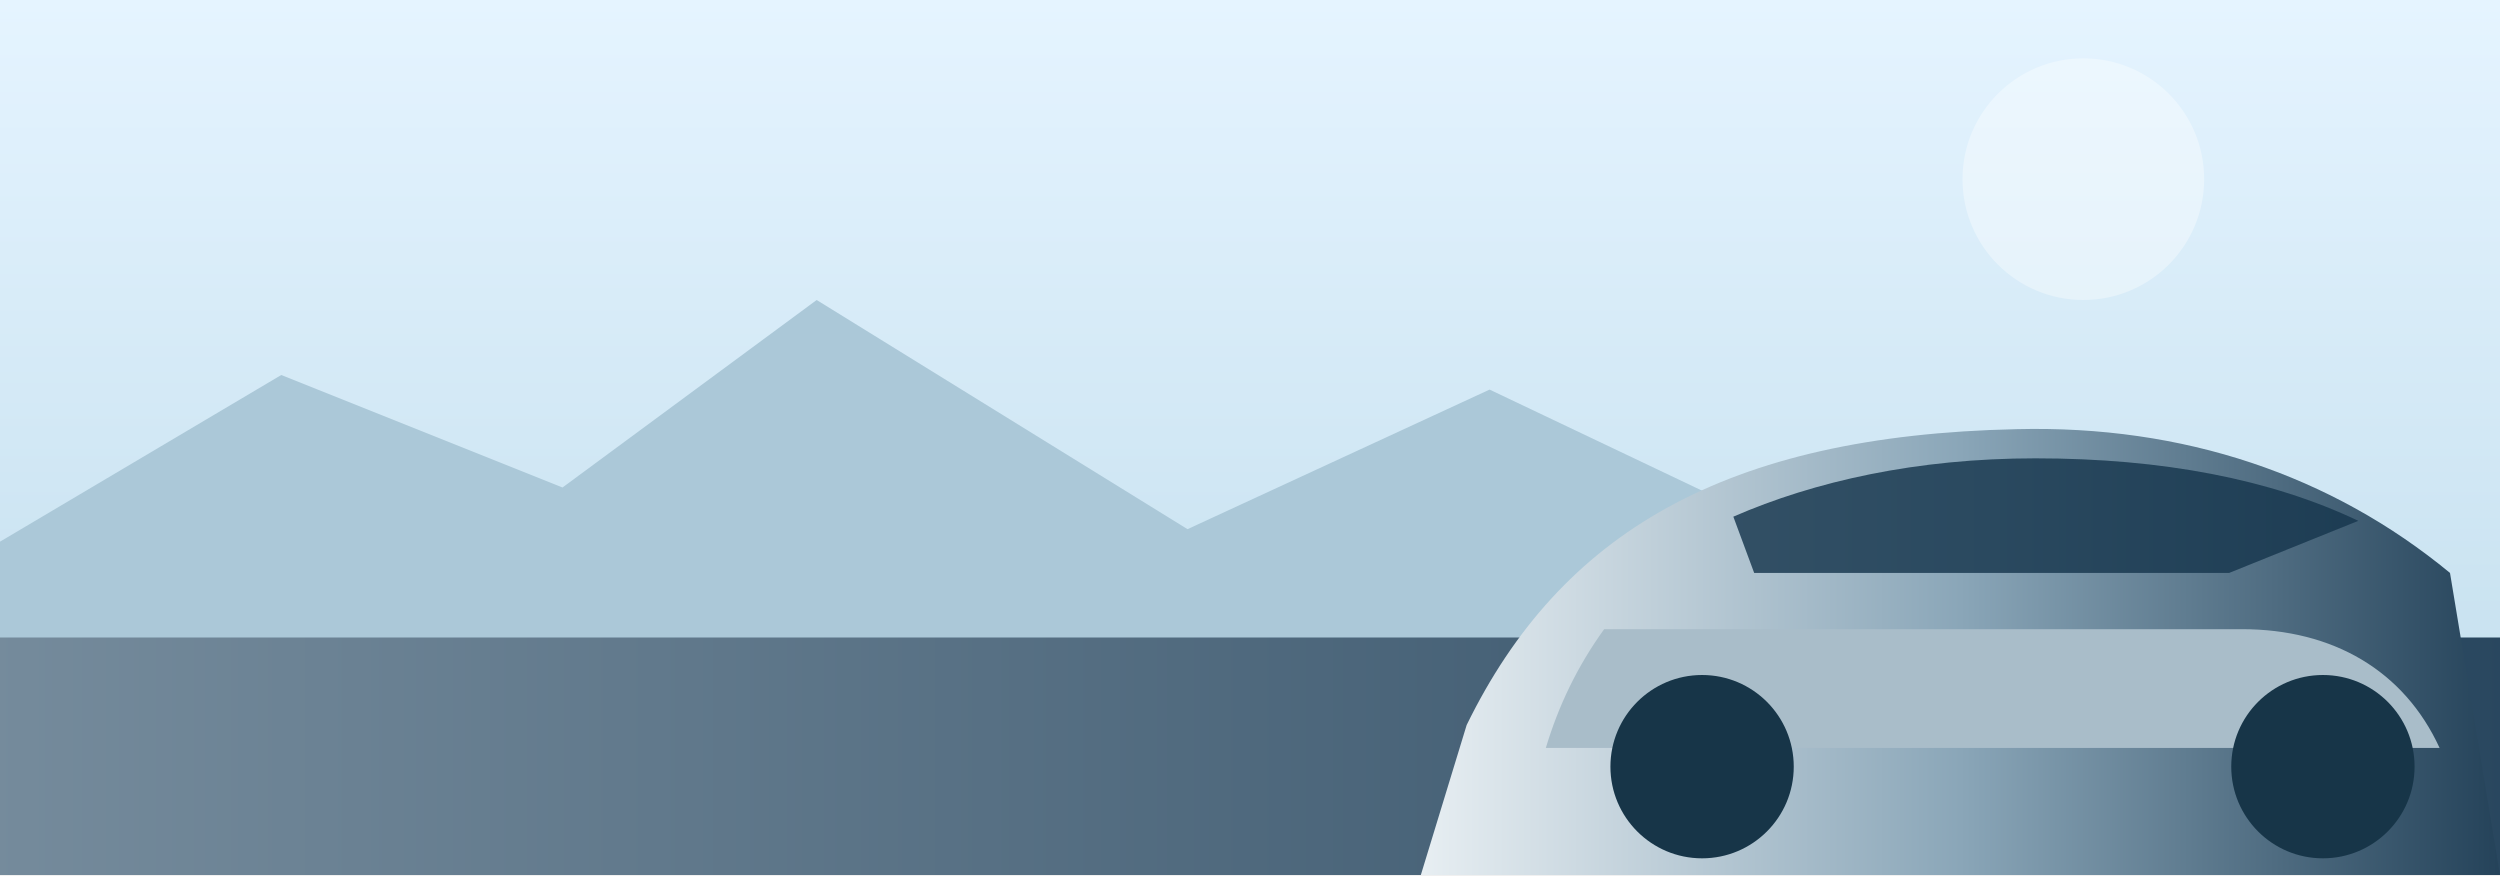
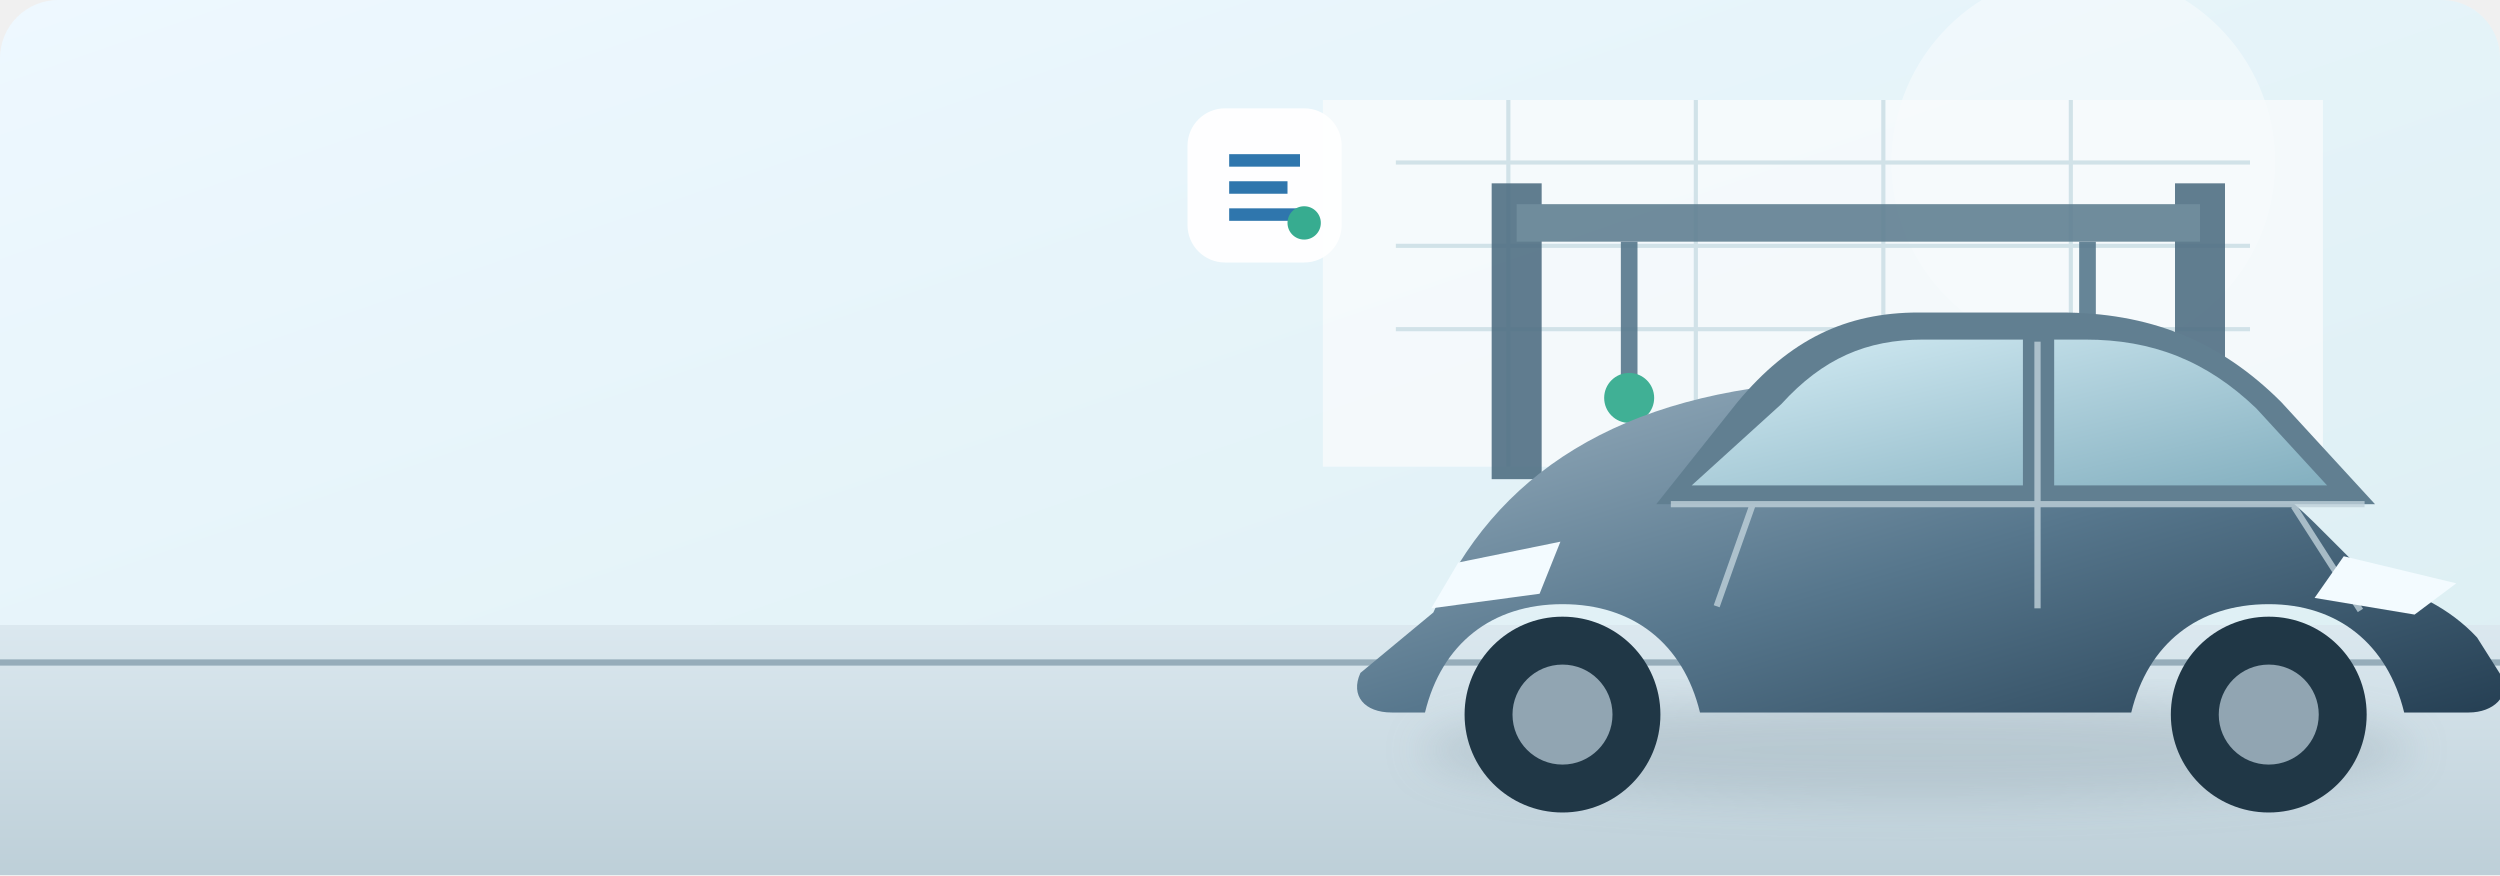
- <svg xmlns="http://www.w3.org/2000/svg" viewBox="0 0 1200 420">
+ <svg xmlns="http://www.w3.org/2000/svg" viewBox="0 0 1200 420" role="img" aria-label="Automotive production and English learning">
  <defs>
-     <linearGradient id="sky" x1="0" y1="0" x2="0" y2="1">
-       <stop stop-color="#e5f4ff" />
-       <stop offset="1" stop-color="#bfdceb" />
+     <linearGradient id="bg" x1="0" y1="0" x2="1" y2="1">
+       <stop stop-color="#eef8ff" />
+       <stop offset="1" stop-color="#dbeef2" />
    </linearGradient>
-     <linearGradient id="road" x1="0" x2="1">
-       <stop stop-color="#758b9c" />
-       <stop offset="1" stop-color="#29475f" />
+     <linearGradient id="floor" x1="0" y1="0" x2="0" y2="1">
+       <stop stop-color="#dbe8ef" />
+       <stop offset="1" stop-color="#bdcfd8" />
    </linearGradient>
-     <linearGradient id="car" x1="0" x2="1">
-       <stop stop-color="#e7eef2" />
-       <stop offset=".5" stop-color="#8aa6b8" />
-       <stop offset="1" stop-color="#25435a" />
+     <linearGradient id="paint" x1="0" y1="0" x2="1" y2="1">
+       <stop stop-color="#9db3c2" />
+       <stop offset=".52" stop-color="#57778d" />
+       <stop offset="1" stop-color="#253f53" />
    </linearGradient>
+     <linearGradient id="glass" x1="0" y1="0" x2="1" y2="1">
+       <stop stop-color="#d5edf5" />
+       <stop offset="1" stop-color="#83afbf" />
+     </linearGradient>
+     <filter id="shadow" x="-20%" y="-20%" width="140%" height="160%">
+       <feGaussianBlur stdDeviation="10" />
+     </filter>
  </defs>
-   <rect width="1200" height="420" fill="url(#sky)" />
-   <circle cx="1000" cy="86" r="58" fill="#fff" opacity=".35" />
-   <path d="M0 260L135 180l135 54 122-90 178 110 145-67 185 88v145H0z" fill="#abc8d8" />
-   <path d="M0 306h1200v114H0z" fill="url(#road)" />
-   <path d="M704 348c45-92 124-139 264-142 80-2 151 22 208 69l24 145H682z" fill="url(#car)" />
-   <path d="M832 248c39-17 88-28 145-28 61 0 113 10 155 30l-62 25H842z" fill="#16364d" opacity=".82" />
-   <path d="M770 302h306c44 0 78 20 95 57H742c6-20 15-39 28-57z" fill="#a9bdc9" />
-   <ellipse cx="817" cy="368" rx="44" ry="44" fill="#173548" />
-   <ellipse cx="1115" cy="368" rx="44" ry="44" fill="#173548" />
+   <rect width="1200" height="420" rx="28" fill="url(#bg)" />
+   <circle cx="1000" cy="78" r="92" fill="#fff" opacity=".4" />
+   <path d="M635 48h480v176H635z" fill="#f8fbfc" opacity=".78" />
+   <path d="M670 78h410M670 118h410M670 158h410M724 48v176M814 48v176M904 48v176M994 48v176" stroke="#c8dce4" stroke-width="2" opacity=".8" />
+   <path d="M0 300h1200v120H0z" fill="url(#floor)" />
+   <path d="M0 318h1200" stroke="#96adba" stroke-width="3" />
+   <g opacity=".9">
+     <path d="M716 88h24v142h-24zM1044 88h24v142h-24z" fill="#506f83" />
+     <path d="M728 98h328v18H728z" fill="#607f91" />
+     <path d="M782 116v75M1002 116v75" stroke="#56788c" stroke-width="8" />
+     <circle cx="782" cy="191" r="12" fill="#2ca889" />
+     <circle cx="1002" cy="191" r="12" fill="#2ca889" />
+   </g>
+   <ellipse cx="920" cy="360" rx="238" ry="24" fill="#708490" opacity=".22" filter="url(#shadow)" />
+   <g transform="translate(650 125)">
+     <path d="M38 169c29-66 89-106 188-111l59-2c71 0 130 25 176 70l28 28c19 4 37 13 50 27l12 19c4 9-4 17-16 17h-31c-8-33-32-52-65-52-34 0-58 19-66 52H166c-8-33-32-52-66-52s-58 19-66 52H18c-13 0-20-8-15-19z" fill="url(#paint)" />
+     <path d="M184 68c25-30 52-43 87-43h68c42 0 76 13 106 43l45 49H145z" fill="#617f91" />
+     <path d="M205 69c20-22 41-31 68-31h48v70H162zM336 38h15c32 0 58 10 82 33l34 37H336z" fill="url(#glass)" />
+     <path d="M152 117h333M328 39v128M191 118l-17 48M451 118l32 50" stroke="#bfd1da" stroke-width="3" fill="none" opacity=".8" />
+     <path d="M475 142l54 13-20 15-48-8z" fill="#f3fbff" />
+     <path d="M50 145l49-10-10 25-52 7z" fill="#f3fbff" />
+     <circle cx="100" cy="218" r="47" fill="#203746" />
+     <circle cx="100" cy="218" r="24" fill="#91a5b2" />
+     <circle cx="439" cy="218" r="47" fill="#203746" />
+     <circle cx="439" cy="218" r="24" fill="#91a5b2" />
+   </g>
+   <g transform="translate(570 52)" opacity=".94">
+     <rect width="74" height="74" rx="18" fill="#fff" />
+     <path d="M20 22h34v6H20zm0 13h28v6H20zm0 13h34v6H20z" fill="#236fa8" />
+     <circle cx="56" cy="55" r="8" fill="#2ca889" />
+   </g>
</svg>
